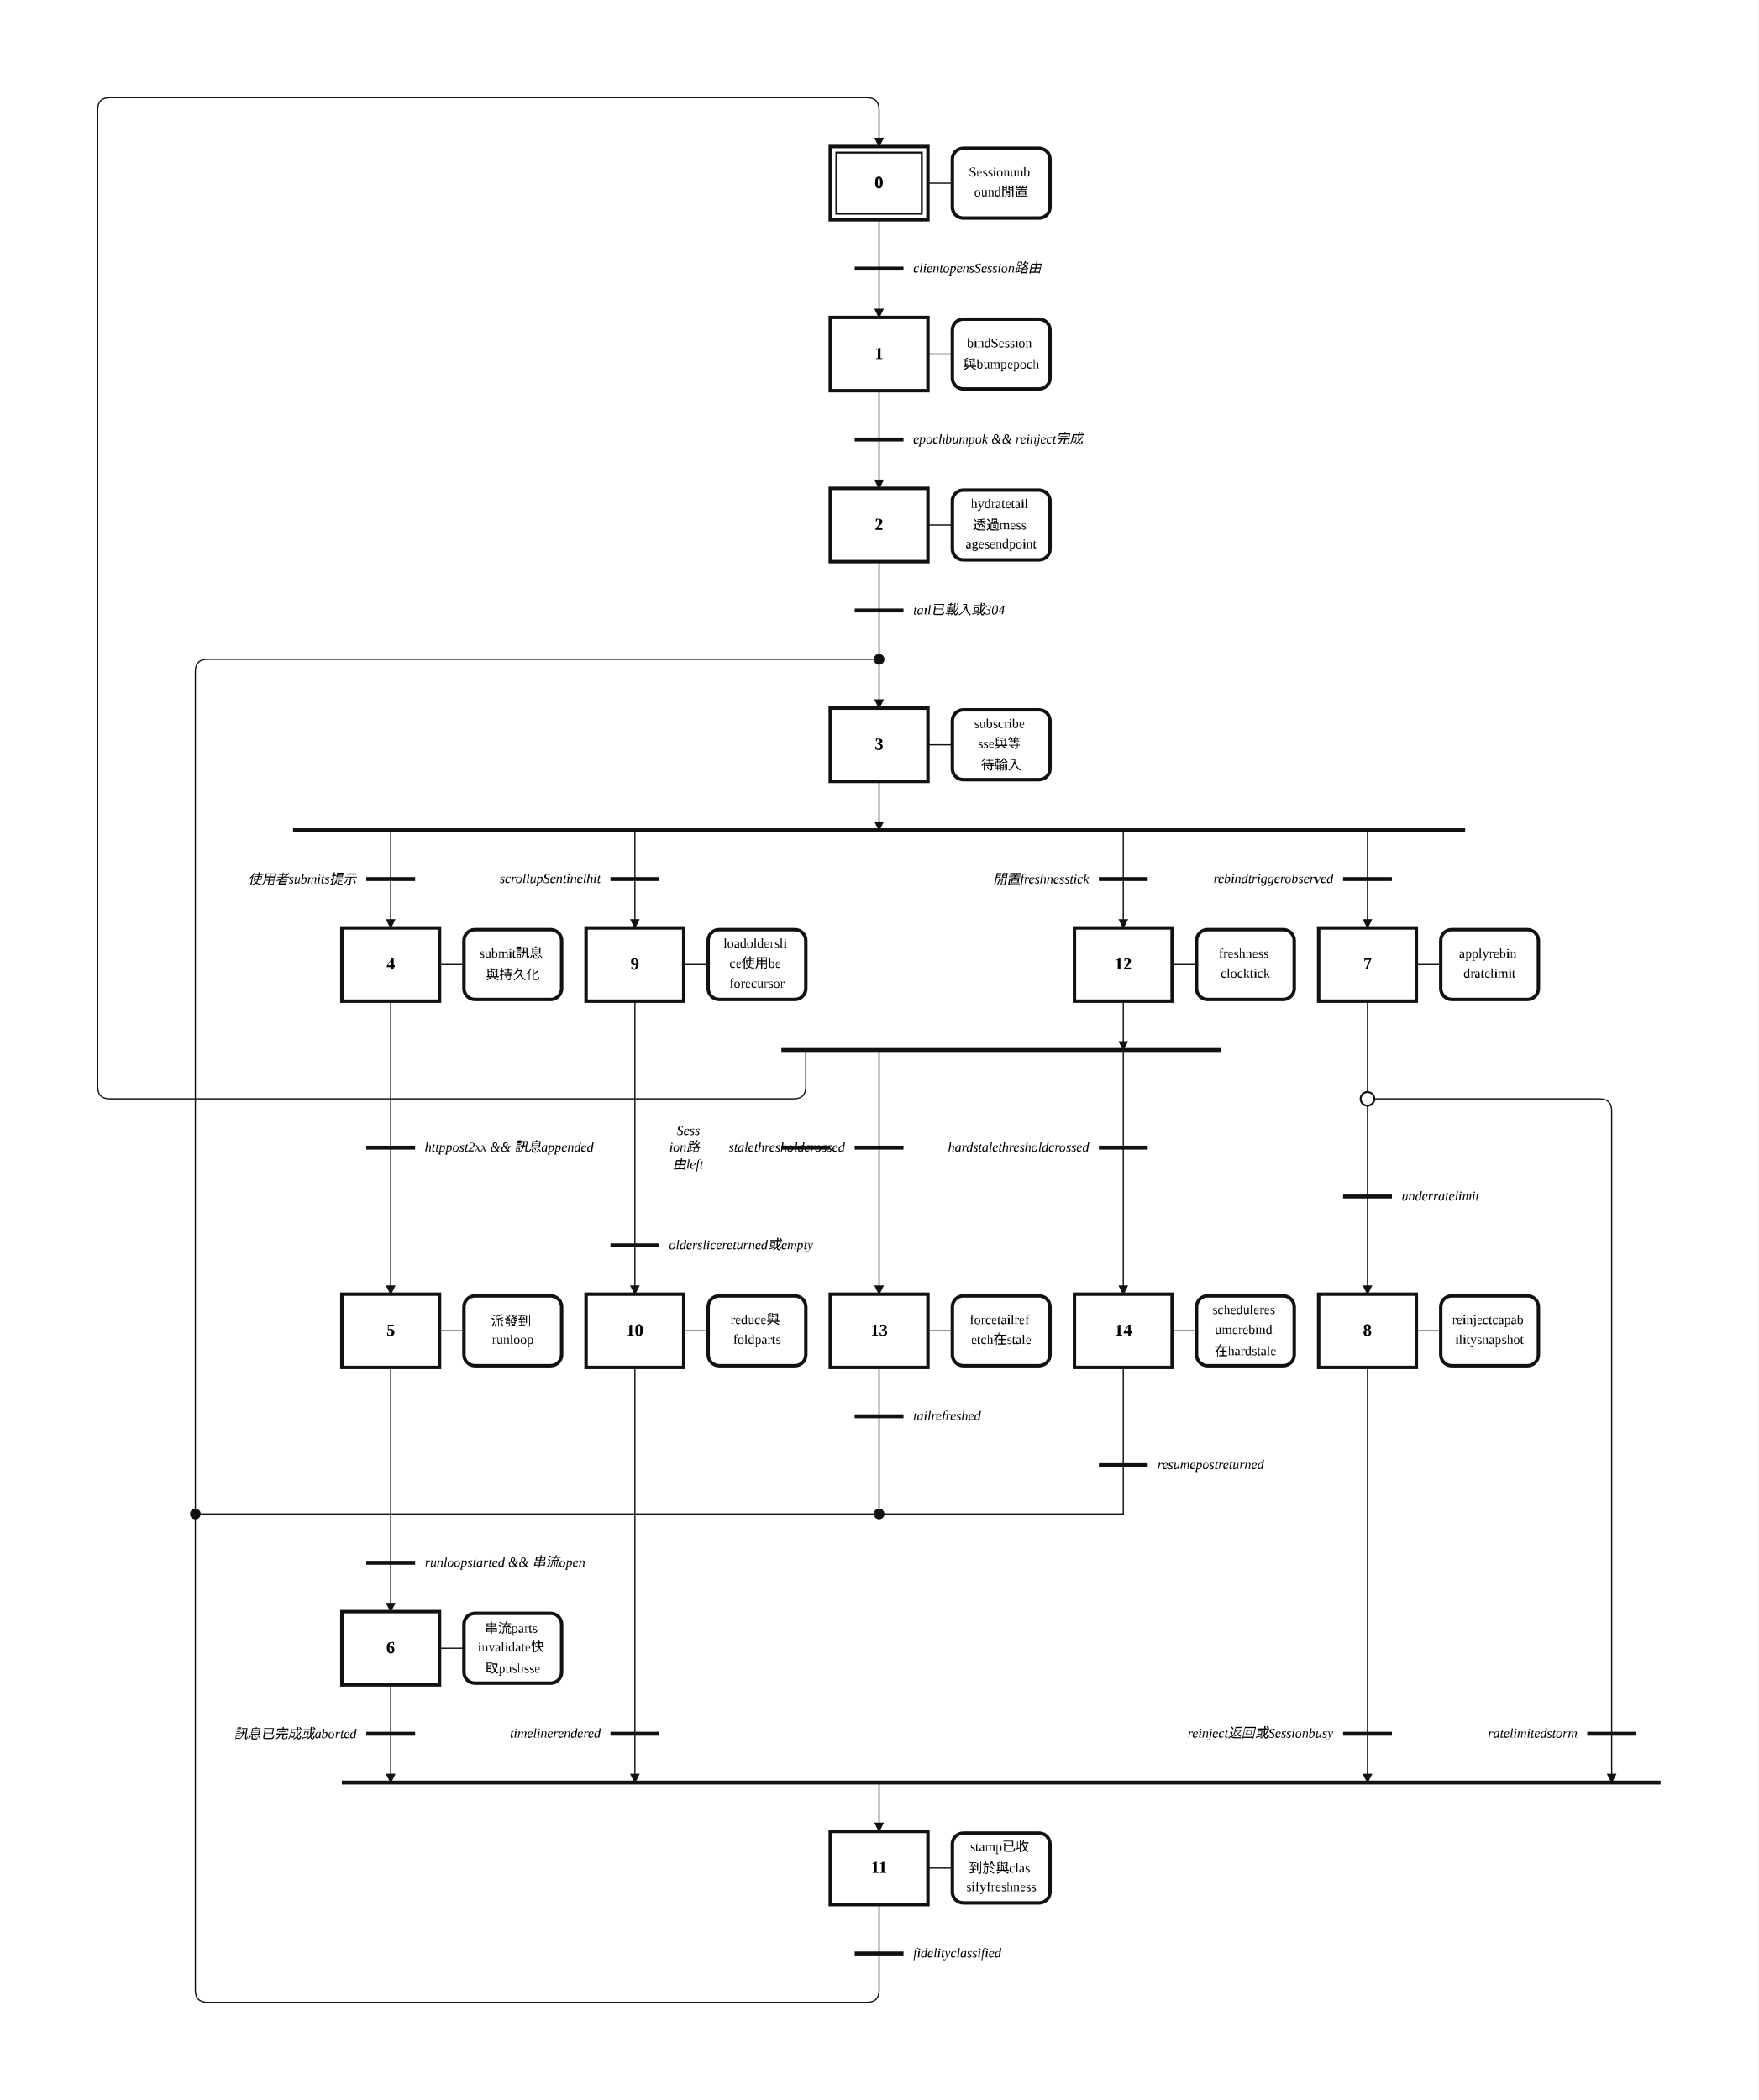
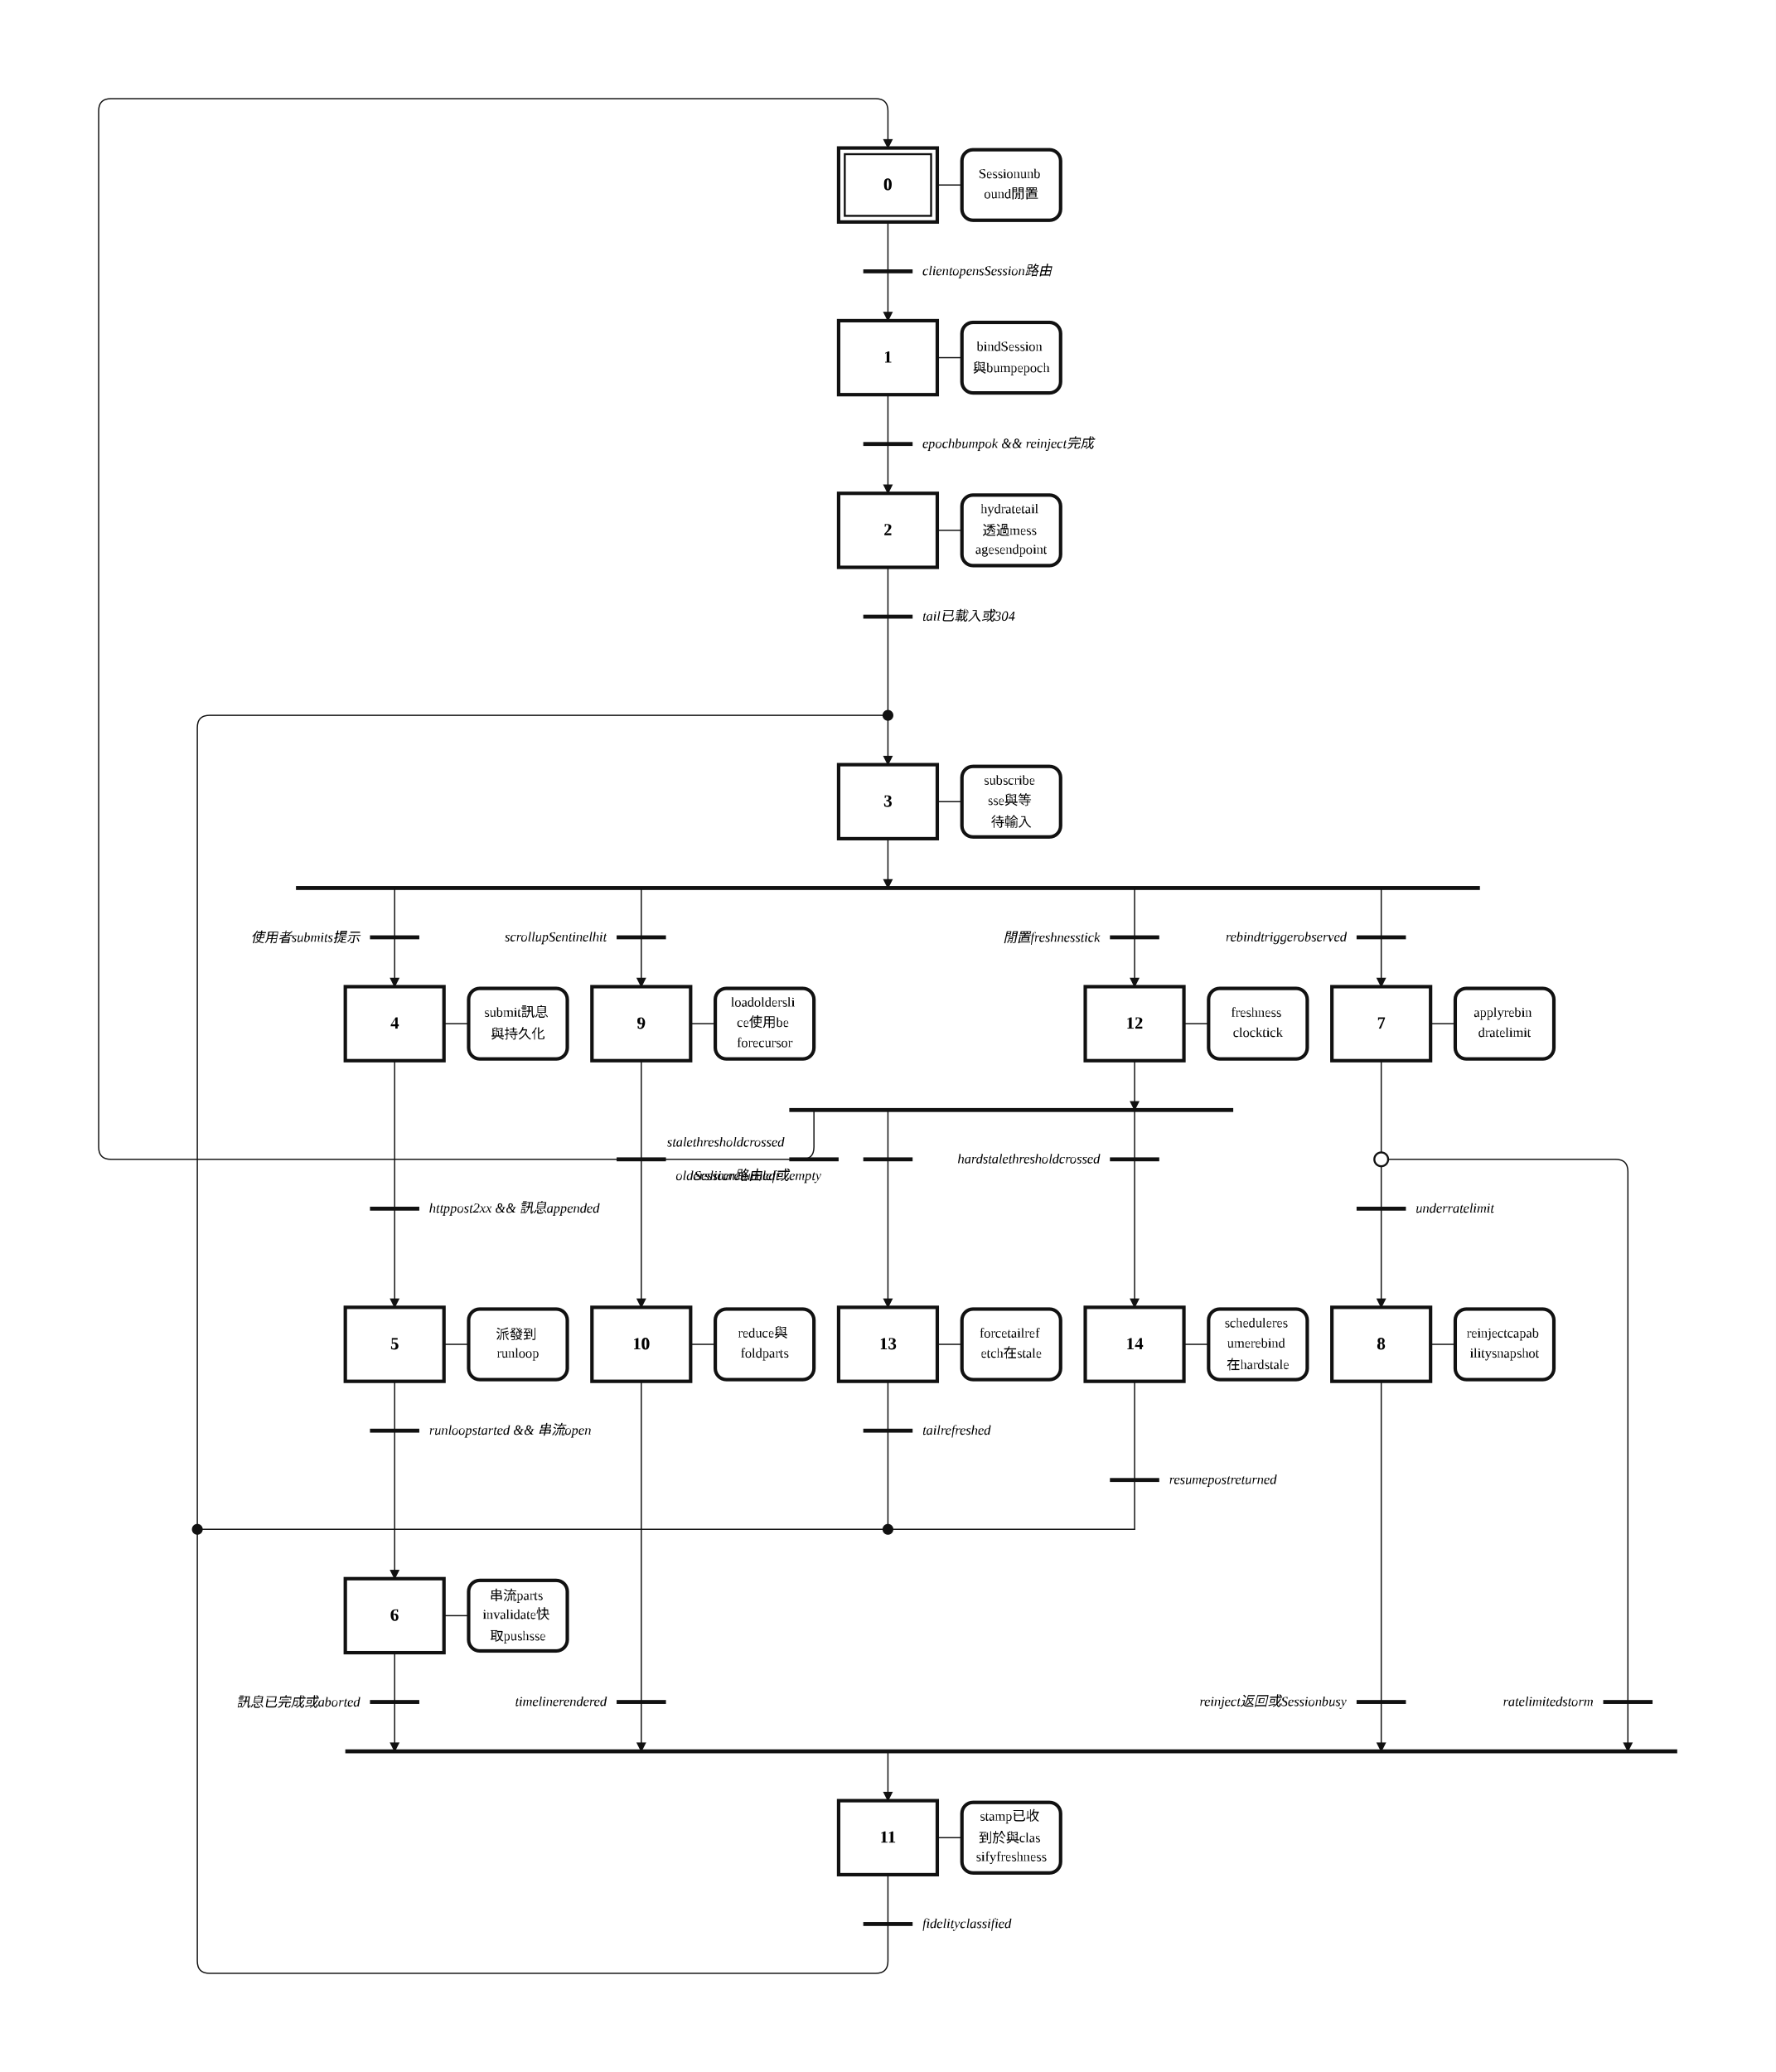
- <svg xmlns="http://www.w3.org/2000/svg" width="1440" height="1720" viewBox="-36.00 -2.00 72.00 86.00" role="img">
+ <svg xmlns="http://www.w3.org/2000/svg" width="1440" height="1680" viewBox="-36.00 -2.00 72.00 84.00" role="img">
  <style>
.step{fill:#fff;stroke:#111;stroke-width:.14}.step-inner{fill:none;stroke:#111;stroke-width:.08}
.action{fill:#fff;stroke:#111;stroke-width:.14}.gate{stroke:#111;stroke-width:.16}
.edge{fill:none;stroke:#111;stroke-width:.05;stroke-linecap:round;stroke-linejoin:round}.edge-arrow{marker-end:url(#arrow)}
.flyover-mask{stroke:#fff;stroke-width:.12;stroke-linecap:round}
.flyover{fill:none;stroke:#111;stroke-width:.05;stroke-linecap:round}
.junction{fill:#111;stroke:#111;stroke-width:0}.branch-junction{fill:#fff;stroke:#111;stroke-width:.08}
.assoc{stroke:#111;stroke-width:.05}.label{font:bold .7px 'Times New Roman', 'BiauKai', 'DFKai-SB', serif;text-anchor:middle;dominant-baseline:middle}
.action-label{font:.55px 'Times New Roman', 'BiauKai', 'DFKai-SB', serif;text-anchor:middle;dominant-baseline:middle}.gate-label{font:italic .55px 'Times New Roman', 'BiauKai', 'DFKai-SB', serif;text-anchor:start;dominant-baseline:middle}.gate-label-left{font:italic .55px 'Times New Roman', 'BiauKai', 'DFKai-SB', serif;text-anchor:end;dominant-baseline:middle}
</style>
  <defs>
    <marker id="arrow" markerWidth="0.4" markerHeight="0.4" refX="0.36" refY="0.2" orient="auto" markerUnits="userSpaceOnUse">
      <path d="M 0 0 L 0.4 0.2 L 0 0.4 z" fill="#111" />
    </marker>
  </defs>
-   <rect x="-36.00" y="-2.00" width="72.00" height="86.00" fill="white" />
-   <path class="edge edge-arrow" d="M 0.00 23.00 L 0.00 27.00" />
+   <rect x="-36.00" y="-2.00" width="72.00" height="84.00" fill="white" />
+   <path class="edge edge-arrow" d="M 0.00 23.00 L 0.00 29.00" />
  <path class="edge" d="M 0.00 7.00 L 0.00 9.00" />
  <path class="edge edge-arrow" d="M 0.00 9.00 L 0.00 11.00" />
  <path class="edge" d="M 0.00 14.00 L 0.00 16.00" />
  <path class="edge edge-arrow" d="M 0.00 16.00 L 0.00 18.00" />
  <path class="edge" d="M 0.00 21.00 L 0.00 23.00" />
-   <path class="edge edge-arrow" d="M 0.00 30.00 L 0.00 32.00" />
-   <path class="edge edge-arrow" d="M -20.00 32.00 L -20.00 36.00" />
-   <path class="edge edge-arrow" d="M 20.00 32.00 L 20.00 36.00" />
-   <path class="edge edge-arrow" d="M -10.00 32.00 L -10.00 36.00" />
-   <path class="edge edge-arrow" d="M 10.00 32.00 L 10.00 36.00" />
-   <path class="edge" d="M -20.00 39.00 L -20.00 45.00" />
-   <path class="edge edge-arrow" d="M -20.00 45.00 L -20.00 51.00" />
-   <path class="edge" d="M -20.00 54.00 L -20.00 62.00" />
-   <path class="edge edge-arrow" d="M -20.00 62.00 L -20.00 64.00" />
-   <path class="edge edge-arrow" d="M -20.00 67.00 L -20.00 71.00" />
-   <path class="edge edge-arrow" d="M 0.00 71.00 L 0.00 73.00" />
-   <path class="edge" d="M 20.00 39.00 L 20.00 43.00" />
-   <path class="edge" d="M 20.00 43.00 L 20.00 47.00" />
+   <path class="edge edge-arrow" d="M 0.00 32.00 L 0.00 34.00" />
+   <path class="edge edge-arrow" d="M -20.00 34.00 L -20.00 38.00" />
+   <path class="edge edge-arrow" d="M 20.00 34.00 L 20.00 38.00" />
+   <path class="edge edge-arrow" d="M -10.00 34.00 L -10.00 38.00" />
+   <path class="edge edge-arrow" d="M 10.00 34.00 L 10.00 38.00" />
+   <path class="edge" d="M -20.00 41.00 L -20.00 47.00" />
+   <path class="edge edge-arrow" d="M -20.00 47.00 L -20.00 51.00" />
+   <path class="edge" d="M -20.00 54.00 L -20.00 56.00" />
+   <path class="edge edge-arrow" d="M -20.00 56.00 L -20.00 62.00" />
+   <path class="edge edge-arrow" d="M -20.00 65.00 L -20.00 69.00" />
+   <path class="edge edge-arrow" d="M 0.00 69.00 L 0.00 71.00" />
+   <path class="edge" d="M 20.00 41.00 L 20.00 45.00" />
+   <path class="edge" d="M 20.00 45.00 L 20.00 47.00" />
  <path class="edge edge-arrow" d="M 20.00 47.00 L 20.00 51.00" />
-   <path class="edge edge-arrow" d="M 20.00 43.00 L 29.50 43.00 Q 30.00 43.00 30.00 43.50 L 30.00 71.00" />
-   <path class="edge edge-arrow" d="M 20.00 54.00 L 20.00 71.00" />
-   <path class="edge" d="M -10.00 39.00 L -10.00 49.00" />
-   <path class="edge edge-arrow" d="M -10.00 49.00 L -10.00 51.00" />
-   <path class="edge edge-arrow" d="M -10.00 54.00 L -10.00 71.00" />
-   <path class="edge" d="M 0.00 76.00 L 0.00 78.00" />
-   <path class="edge" d="M 0.00 78.00 L 0.00 79.50 Q 0.00 80.00 -0.50 80.00 L -27.50 80.00 Q -28.00 80.00 -28.00 79.50 L -28.00 25.50 Q -28.00 25.00 -27.50 25.00 L 0.00 25.00" />
-   <path class="edge edge-arrow" d="M 10.00 39.00 L 10.00 41.00" />
-   <path class="edge edge-arrow" d="M 0.00 41.00 L 0.00 51.00" />
-   <path class="edge edge-arrow" d="M 10.00 41.00 L 10.00 51.00" />
-   <path class="edge edge-arrow" d="M -3.00 41.00 L -3.00 42.50 Q -3.00 43.00 -3.50 43.00 L -31.50 43.00 Q -32.00 43.00 -32.00 42.50 L -32.00 2.50 Q -32.00 2.00 -31.50 2.00 L -0.50 2.00 Q 0.00 2.00 0.00 2.50 L 0.00 4.00" />
+   <path class="edge edge-arrow" d="M 20.00 45.00 L 29.50 45.00 Q 30.00 45.00 30.00 45.50 L 30.00 69.00" />
+   <path class="edge edge-arrow" d="M 20.00 54.00 L 20.00 69.00" />
+   <path class="edge" d="M -10.00 41.00 L -10.00 45.00" />
+   <path class="edge edge-arrow" d="M -10.00 45.00 L -10.00 51.00" />
+   <path class="edge edge-arrow" d="M -10.00 54.00 L -10.00 69.00" />
+   <path class="edge" d="M 0.00 74.00 L 0.00 76.00" />
+   <path class="edge" d="M 0.00 76.00 L 0.00 77.50 Q 0.00 78.00 -0.50 78.00 L -27.50 78.00 Q -28.00 78.00 -28.00 77.50 L -28.00 27.50 Q -28.00 27.00 -27.50 27.00 L 0.00 27.00" />
+   <path class="edge edge-arrow" d="M 10.00 41.00 L 10.00 43.00" />
+   <path class="edge edge-arrow" d="M 0.00 43.00 L 0.00 51.00" />
+   <path class="edge edge-arrow" d="M 10.00 43.00 L 10.00 51.00" />
+   <path class="edge edge-arrow" d="M -3.00 43.00 L -3.00 44.50 Q -3.00 45.00 -3.50 45.00 L -31.50 45.00 Q -32.00 45.00 -32.00 44.50 L -32.00 2.50 Q -32.00 2.00 -31.50 2.00 L -0.50 2.00 Q 0.00 2.00 0.00 2.50 L 0.00 4.00" />
  <path class="edge" d="M 0.00 54.00 L 0.00 56.00" />
  <path class="edge" d="M 0.00 56.00 L 0.00 60.00" />
  <path class="edge" d="M 0.00 60.00 L -28.00 60.00" />
  <path class="edge" d="M 10.00 54.00 L 10.00 58.00" />
  <path class="edge" d="M 10.00 58.00 L 10.00 60.00" />
  <path class="edge" d="M 10.00 60.00 L 0.00 60.00" />
  <rect class="step" x="-2.00" y="4.00" width="4.00" height="3.00" />
  <rect class="step-inner" x="-1.75" y="4.25" width="3.50" height="2.50" />
  <text class="label" x="0.00" y="5.50">0</text>
  <rect class="step" x="-2.00" y="11.00" width="4.00" height="3.00" />
  <text class="label" x="0.00" y="12.50">1</text>
  <rect class="step" x="-2.00" y="18.00" width="4.00" height="3.00" />
  <text class="label" x="0.00" y="19.50">2</text>
-   <rect class="step" x="-2.00" y="27.00" width="4.00" height="3.00" />
-   <text class="label" x="0.00" y="28.50">3</text>
-   <rect class="step" x="-22.00" y="36.00" width="4.00" height="3.00" />
-   <text class="label" x="-20.00" y="37.50">4</text>
+   <rect class="step" x="-2.00" y="29.00" width="4.00" height="3.00" />
+   <text class="label" x="0.00" y="30.50">3</text>
+   <rect class="step" x="-22.00" y="38.00" width="4.00" height="3.00" />
+   <text class="label" x="-20.00" y="39.50">4</text>
  <rect class="step" x="-22.00" y="51.00" width="4.00" height="3.00" />
  <text class="label" x="-20.00" y="52.50">5</text>
-   <rect class="step" x="-22.00" y="64.00" width="4.00" height="3.00" />
-   <text class="label" x="-20.00" y="65.50">6</text>
-   <rect class="step" x="18.00" y="36.00" width="4.00" height="3.00" />
-   <text class="label" x="20.00" y="37.50">7</text>
+   <rect class="step" x="-22.00" y="62.00" width="4.00" height="3.00" />
+   <text class="label" x="-20.00" y="63.50">6</text>
+   <rect class="step" x="18.00" y="38.00" width="4.00" height="3.00" />
+   <text class="label" x="20.00" y="39.50">7</text>
  <rect class="step" x="18.00" y="51.00" width="4.00" height="3.00" />
  <text class="label" x="20.00" y="52.50">8</text>
-   <rect class="step" x="-12.00" y="36.00" width="4.00" height="3.00" />
-   <text class="label" x="-10.00" y="37.50">9</text>
+   <rect class="step" x="-12.00" y="38.00" width="4.00" height="3.00" />
+   <text class="label" x="-10.00" y="39.50">9</text>
  <rect class="step" x="-12.00" y="51.00" width="4.00" height="3.00" />
  <text class="label" x="-10.00" y="52.50">10</text>
-   <rect class="step" x="-2.00" y="73.00" width="4.00" height="3.00" />
-   <text class="label" x="0.00" y="74.50">11</text>
-   <rect class="step" x="8.00" y="36.00" width="4.00" height="3.00" />
-   <text class="label" x="10.00" y="37.50">12</text>
+   <rect class="step" x="-2.00" y="71.00" width="4.00" height="3.00" />
+   <text class="label" x="0.00" y="72.50">11</text>
+   <rect class="step" x="8.00" y="38.00" width="4.00" height="3.00" />
+   <text class="label" x="10.00" y="39.50">12</text>
  <rect class="step" x="-2.00" y="51.00" width="4.00" height="3.00" />
  <text class="label" x="0.00" y="52.50">13</text>
  <rect class="step" x="8.00" y="51.00" width="4.00" height="3.00" />
  <text class="label" x="10.00" y="52.50">14</text>
  <line class="assoc" x1="2.00" y1="5.50" x2="3.00" y2="5.50" />
  <rect class="action" x="3.00" y="4.07" width="4.00" height="2.86" rx="0.45" ry="0.45" />
  <text class="action-label" x="5.00" y="5.09">
    <tspan x="5.00" dy="0">Sessionunb</tspan>
    <tspan x="5.00" dy="0.82">ound閒置</tspan>
  </text>
  <line class="assoc" x1="2.00" y1="12.50" x2="3.00" y2="12.50" />
  <rect class="action" x="3.00" y="11.07" width="4.00" height="2.86" rx="0.45" ry="0.45" />
  <text class="action-label" x="5.00" y="12.09">
    <tspan x="5.00" dy="0">bindSession</tspan>
    <tspan x="5.00" dy="0.82">與bumpepoch</tspan>
  </text>
  <line class="assoc" x1="2.00" y1="19.50" x2="3.00" y2="19.50" />
  <rect class="action" x="3.00" y="18.07" width="4.00" height="2.86" rx="0.45" ry="0.45" />
  <text class="action-label" x="5.00" y="18.68">
    <tspan x="5.00" dy="0">hydratetail</tspan>
    <tspan x="5.00" dy="0.82">透過mess</tspan>
    <tspan x="5.00" dy="0.82">agesendpoint</tspan>
  </text>
-   <line class="assoc" x1="2.00" y1="28.50" x2="3.00" y2="28.50" />
-   <rect class="action" x="3.00" y="27.07" width="4.00" height="2.86" rx="0.45" ry="0.45" />
-   <text class="action-label" x="5.00" y="27.68">
+   <line class="assoc" x1="2.00" y1="30.50" x2="3.00" y2="30.50" />
+   <rect class="action" x="3.00" y="29.07" width="4.00" height="2.86" rx="0.45" ry="0.45" />
+   <text class="action-label" x="5.00" y="29.68">
    <tspan x="5.00" dy="0">subscribe</tspan>
    <tspan x="5.00" dy="0.82">sse與等</tspan>
    <tspan x="5.00" dy="0.82">待輸入</tspan>
  </text>
-   <line class="assoc" x1="-18.00" y1="37.50" x2="-17.00" y2="37.50" />
-   <rect class="action" x="-17.00" y="36.07" width="4.00" height="2.86" rx="0.45" ry="0.45" />
-   <text class="action-label" x="-15.00" y="37.09">
+   <line class="assoc" x1="-18.00" y1="39.50" x2="-17.00" y2="39.50" />
+   <rect class="action" x="-17.00" y="38.07" width="4.00" height="2.86" rx="0.45" ry="0.45" />
+   <text class="action-label" x="-15.00" y="39.09">
    <tspan x="-15.00" dy="0">submit訊息</tspan>
    <tspan x="-15.00" dy="0.82">與持久化</tspan>
  </text>
  <line class="assoc" x1="-18.00" y1="52.50" x2="-17.00" y2="52.50" />
  <rect class="action" x="-17.00" y="51.07" width="4.00" height="2.86" rx="0.45" ry="0.45" />
  <text class="action-label" x="-15.00" y="52.09">
    <tspan x="-15.00" dy="0">派發到</tspan>
    <tspan x="-15.00" dy="0.82">runloop</tspan>
  </text>
-   <line class="assoc" x1="-18.00" y1="65.50" x2="-17.00" y2="65.50" />
-   <rect class="action" x="-17.00" y="64.07" width="4.00" height="2.86" rx="0.45" ry="0.45" />
-   <text class="action-label" x="-15.00" y="64.68">
+   <line class="assoc" x1="-18.00" y1="63.50" x2="-17.00" y2="63.50" />
+   <rect class="action" x="-17.00" y="62.07" width="4.00" height="2.86" rx="0.45" ry="0.45" />
+   <text class="action-label" x="-15.00" y="62.68">
    <tspan x="-15.00" dy="0">串流parts</tspan>
    <tspan x="-15.00" dy="0.82">invalidate快</tspan>
    <tspan x="-15.00" dy="0.82">取pushsse</tspan>
  </text>
-   <line class="assoc" x1="22.00" y1="37.50" x2="23.00" y2="37.50" />
-   <rect class="action" x="23.00" y="36.07" width="4.00" height="2.86" rx="0.45" ry="0.45" />
-   <text class="action-label" x="25.00" y="37.09">
+   <line class="assoc" x1="22.00" y1="39.50" x2="23.00" y2="39.50" />
+   <rect class="action" x="23.00" y="38.07" width="4.00" height="2.86" rx="0.45" ry="0.45" />
+   <text class="action-label" x="25.00" y="39.09">
    <tspan x="25.00" dy="0">applyrebin</tspan>
    <tspan x="25.00" dy="0.82">dratelimit</tspan>
  </text>
  <line class="assoc" x1="22.00" y1="52.50" x2="23.00" y2="52.50" />
  <rect class="action" x="23.00" y="51.07" width="4.00" height="2.86" rx="0.45" ry="0.45" />
  <text class="action-label" x="25.00" y="52.09">
    <tspan x="25.00" dy="0">reinjectcapab</tspan>
    <tspan x="25.00" dy="0.82">ilitysnapshot</tspan>
  </text>
-   <line class="assoc" x1="-8.00" y1="37.50" x2="-7.00" y2="37.50" />
-   <rect class="action" x="-7.00" y="36.07" width="4.00" height="2.86" rx="0.45" ry="0.45" />
-   <text class="action-label" x="-5.00" y="36.68">
+   <line class="assoc" x1="-8.00" y1="39.50" x2="-7.00" y2="39.50" />
+   <rect class="action" x="-7.00" y="38.07" width="4.00" height="2.86" rx="0.45" ry="0.45" />
+   <text class="action-label" x="-5.00" y="38.68">
    <tspan x="-5.00" dy="0">loadoldersli</tspan>
    <tspan x="-5.00" dy="0.82">ce使用be</tspan>
    <tspan x="-5.00" dy="0.82">forecursor</tspan>
  </text>
  <line class="assoc" x1="-8.00" y1="52.50" x2="-7.00" y2="52.50" />
  <rect class="action" x="-7.00" y="51.07" width="4.00" height="2.86" rx="0.45" ry="0.45" />
  <text class="action-label" x="-5.00" y="52.09">
    <tspan x="-5.00" dy="0">reduce與</tspan>
    <tspan x="-5.00" dy="0.82">foldparts</tspan>
  </text>
-   <line class="assoc" x1="2.00" y1="74.50" x2="3.00" y2="74.50" />
-   <rect class="action" x="3.00" y="73.07" width="4.00" height="2.86" rx="0.45" ry="0.45" />
-   <text class="action-label" x="5.00" y="73.68">
+   <line class="assoc" x1="2.00" y1="72.50" x2="3.00" y2="72.50" />
+   <rect class="action" x="3.00" y="71.07" width="4.00" height="2.86" rx="0.45" ry="0.45" />
+   <text class="action-label" x="5.00" y="71.68">
    <tspan x="5.00" dy="0">stamp已收</tspan>
    <tspan x="5.00" dy="0.82">到於與clas</tspan>
    <tspan x="5.00" dy="0.82">sifyfreshness</tspan>
  </text>
-   <line class="assoc" x1="12.00" y1="37.50" x2="13.00" y2="37.50" />
-   <rect class="action" x="13.00" y="36.07" width="4.00" height="2.86" rx="0.45" ry="0.45" />
-   <text class="action-label" x="15.00" y="37.09">
+   <line class="assoc" x1="12.00" y1="39.50" x2="13.00" y2="39.50" />
+   <rect class="action" x="13.00" y="38.07" width="4.00" height="2.86" rx="0.45" ry="0.45" />
+   <text class="action-label" x="15.00" y="39.09">
    <tspan x="15.00" dy="0">freshness</tspan>
    <tspan x="15.00" dy="0.82">clocktick</tspan>
  </text>
  <line class="assoc" x1="2.00" y1="52.50" x2="3.00" y2="52.50" />
  <rect class="action" x="3.00" y="51.07" width="4.00" height="2.86" rx="0.45" ry="0.45" />
  <text class="action-label" x="5.00" y="52.09">
    <tspan x="5.00" dy="0">forcetailref</tspan>
    <tspan x="5.00" dy="0.82">etch在stale</tspan>
  </text>
  <line class="assoc" x1="12.00" y1="52.50" x2="13.00" y2="52.50" />
  <rect class="action" x="13.00" y="51.07" width="4.00" height="2.86" rx="0.45" ry="0.45" />
  <text class="action-label" x="15.00" y="51.68">
    <tspan x="15.00" dy="0">scheduleres</tspan>
    <tspan x="15.00" dy="0.82">umerebind</tspan>
    <tspan x="15.00" dy="0.82">在hardstale</tspan>
  </text>
  <line class="gate" x1="-1.00" y1="9.00" x2="1.00" y2="9.00" />
  <text class="gate-label" x="1.40" y="9.00">
    <tspan x="1.40" dy="0">clientopensSession路由</tspan>
  </text>
  <line class="gate" x1="-1.00" y1="16.00" x2="1.00" y2="16.00" />
  <text class="gate-label" x="1.40" y="16.00">
    <tspan x="1.40" dy="0">epochbumpok &amp;&amp; reinject完成</tspan>
  </text>
  <line class="gate" x1="-1.00" y1="23.00" x2="1.00" y2="23.00" />
  <text class="gate-label" x="1.40" y="23.00">
    <tspan x="1.40" dy="0">tail已載入或304</tspan>
  </text>
-   <line class="gate" x1="-24.00" y1="32.00" x2="24.00" y2="32.00" />
-   <line class="gate" x1="-21.00" y1="45.00" x2="-19.00" y2="45.00" />
-   <text class="gate-label" x="-18.60" y="45.00">
+   <line class="gate" x1="-24.00" y1="34.00" x2="24.00" y2="34.00" />
+   <line class="gate" x1="-21.00" y1="47.00" x2="-19.00" y2="47.00" />
+   <text class="gate-label" x="-18.60" y="47.00">
    <tspan x="-18.60" dy="0">httppost2xx &amp;&amp; 訊息appended</tspan>
  </text>
-   <line class="gate" x1="-21.00" y1="62.00" x2="-19.00" y2="62.00" />
-   <text class="gate-label" x="-18.60" y="62.00">
+   <line class="gate" x1="-21.00" y1="56.00" x2="-19.00" y2="56.00" />
+   <text class="gate-label" x="-18.60" y="56.00">
    <tspan x="-18.60" dy="0">runloopstarted &amp;&amp; 串流open</tspan>
  </text>
-   <line class="gate" x1="-22.00" y1="71.00" x2="32.00" y2="71.00" />
+   <line class="gate" x1="-22.00" y1="69.00" x2="32.00" y2="69.00" />
  <line class="gate" x1="19.00" y1="47.00" x2="21.00" y2="47.00" />
  <text class="gate-label" x="21.40" y="47.00">
    <tspan x="21.40" dy="0">underratelimit</tspan>
  </text>
-   <line class="gate" x1="-11.00" y1="49.00" x2="-9.00" y2="49.00" />
-   <text class="gate-label" x="-8.60" y="49.00">
+   <line class="gate" x1="-11.00" y1="45.00" x2="-9.00" y2="45.00" />
+   <text class="gate-label" x="-8.60" y="45.68">
    <tspan x="-8.60" dy="0">olderslicereturned或empty</tspan>
  </text>
-   <line class="gate" x1="-1.00" y1="78.00" x2="1.00" y2="78.00" />
-   <text class="gate-label" x="1.40" y="78.00">
+   <line class="gate" x1="-1.00" y1="76.00" x2="1.00" y2="76.00" />
+   <text class="gate-label" x="1.40" y="76.00">
    <tspan x="1.40" dy="0">fidelityclassified</tspan>
  </text>
-   <line class="gate" x1="-4.00" y1="41.00" x2="14.00" y2="41.00" />
+   <line class="gate" x1="-4.00" y1="43.00" x2="14.00" y2="43.00" />
  <line class="gate" x1="-1.00" y1="56.00" x2="1.00" y2="56.00" />
  <text class="gate-label" x="1.40" y="56.00">
    <tspan x="1.40" dy="0">tailrefreshed</tspan>
  </text>
  <line class="gate" x1="9.00" y1="58.00" x2="11.00" y2="58.00" />
  <text class="gate-label" x="11.40" y="58.00">
    <tspan x="11.40" dy="0">resumepostreturned</tspan>
  </text>
-   <line class="gate" x1="-21.00" y1="34.00" x2="-19.00" y2="34.00" />
-   <text class="gate-label-left" x="-21.40" y="34.00">
+   <line class="gate" x1="-21.00" y1="36.00" x2="-19.00" y2="36.00" />
+   <text class="gate-label-left" x="-21.40" y="36.00">
    <tspan x="-21.40" dy="0">使用者submits提示</tspan>
  </text>
-   <line class="gate" x1="19.00" y1="34.00" x2="21.00" y2="34.00" />
-   <text class="gate-label-left" x="18.60" y="34.00">
+   <line class="gate" x1="19.00" y1="36.00" x2="21.00" y2="36.00" />
+   <text class="gate-label-left" x="18.60" y="36.00">
    <tspan x="18.60" dy="0">rebindtriggerobserved</tspan>
  </text>
-   <line class="gate" x1="-11.00" y1="34.00" x2="-9.00" y2="34.00" />
-   <text class="gate-label-left" x="-11.40" y="34.00">
+   <line class="gate" x1="-11.00" y1="36.00" x2="-9.00" y2="36.00" />
+   <text class="gate-label-left" x="-11.40" y="36.00">
    <tspan x="-11.40" dy="0">scrollupSentinelhit</tspan>
  </text>
-   <line class="gate" x1="9.00" y1="34.00" x2="11.00" y2="34.00" />
-   <text class="gate-label-left" x="8.60" y="34.00">
+   <line class="gate" x1="9.00" y1="36.00" x2="11.00" y2="36.00" />
+   <text class="gate-label-left" x="8.60" y="36.00">
    <tspan x="8.60" dy="0">閒置freshnesstick</tspan>
  </text>
-   <line class="gate" x1="-21.00" y1="69.00" x2="-19.00" y2="69.00" />
-   <text class="gate-label-left" x="-21.40" y="69.00">
+   <line class="gate" x1="-21.00" y1="67.00" x2="-19.00" y2="67.00" />
+   <text class="gate-label-left" x="-21.40" y="67.00">
    <tspan x="-21.40" dy="0">訊息已完成或aborted</tspan>
  </text>
-   <line class="gate" x1="29.00" y1="69.00" x2="31.00" y2="69.00" />
-   <text class="gate-label-left" x="28.60" y="69.00">
+   <line class="gate" x1="29.00" y1="67.00" x2="31.00" y2="67.00" />
+   <text class="gate-label-left" x="28.60" y="67.00">
    <tspan x="28.60" dy="0">ratelimitedstorm</tspan>
  </text>
-   <line class="gate" x1="19.00" y1="69.00" x2="21.00" y2="69.00" />
-   <text class="gate-label-left" x="18.60" y="69.00">
+   <line class="gate" x1="19.00" y1="67.00" x2="21.00" y2="67.00" />
+   <text class="gate-label-left" x="18.60" y="67.00">
    <tspan x="18.60" dy="0">reinject返回或Sessionbusy</tspan>
  </text>
-   <line class="gate" x1="-11.00" y1="69.00" x2="-9.00" y2="69.00" />
-   <text class="gate-label-left" x="-11.40" y="69.00">
+   <line class="gate" x1="-11.00" y1="67.00" x2="-9.00" y2="67.00" />
+   <text class="gate-label-left" x="-11.40" y="67.00">
    <tspan x="-11.40" dy="0">timelinerendered</tspan>
  </text>
  <line class="gate" x1="-1.00" y1="45.00" x2="1.00" y2="45.00" />
-   <text class="gate-label-left" x="-1.40" y="45.00">
-     <tspan x="-1.40" dy="0">stalethresholdcrossed</tspan>
+   <text class="gate-label-left" x="-4.20" y="44.32">
+     <tspan x="-4.20" dy="0">stalethresholdcrossed</tspan>
  </text>
  <line class="gate" x1="9.00" y1="45.00" x2="11.00" y2="45.00" />
  <text class="gate-label-left" x="8.60" y="45.00">
    <tspan x="8.60" dy="0">hardstalethresholdcrossed</tspan>
  </text>
  <line class="gate" x1="-4.00" y1="45.00" x2="-2.00" y2="45.00" />
-   <text class="gate-label-left" x="-7.20" y="44.32">
-     <tspan x="-7.20" dy="0">Sess</tspan>
-     <tspan x="-7.20" dy="0.68">ion路</tspan>
-     <tspan x="-7.20" dy="0.68">由left</tspan>
-   </text>
-   <circle class="junction" cx="0.00" cy="25.00" r="0.22" />
+   <text class="gate-label-left" x="-4.40" y="45.68">
+     <tspan x="-4.40" dy="0">Session路由left</tspan>
+   </text>
+   <circle class="junction" cx="0.00" cy="27.00" r="0.22" />
  <circle class="junction" cx="-28.00" cy="60.00" r="0.22" />
  <circle class="junction" cx="0.00" cy="60.00" r="0.22" />
-   <circle class="branch-junction" cx="20.00" cy="43.00" r="0.28" />
+   <circle class="branch-junction" cx="20.00" cy="45.00" r="0.28" />
</svg>
